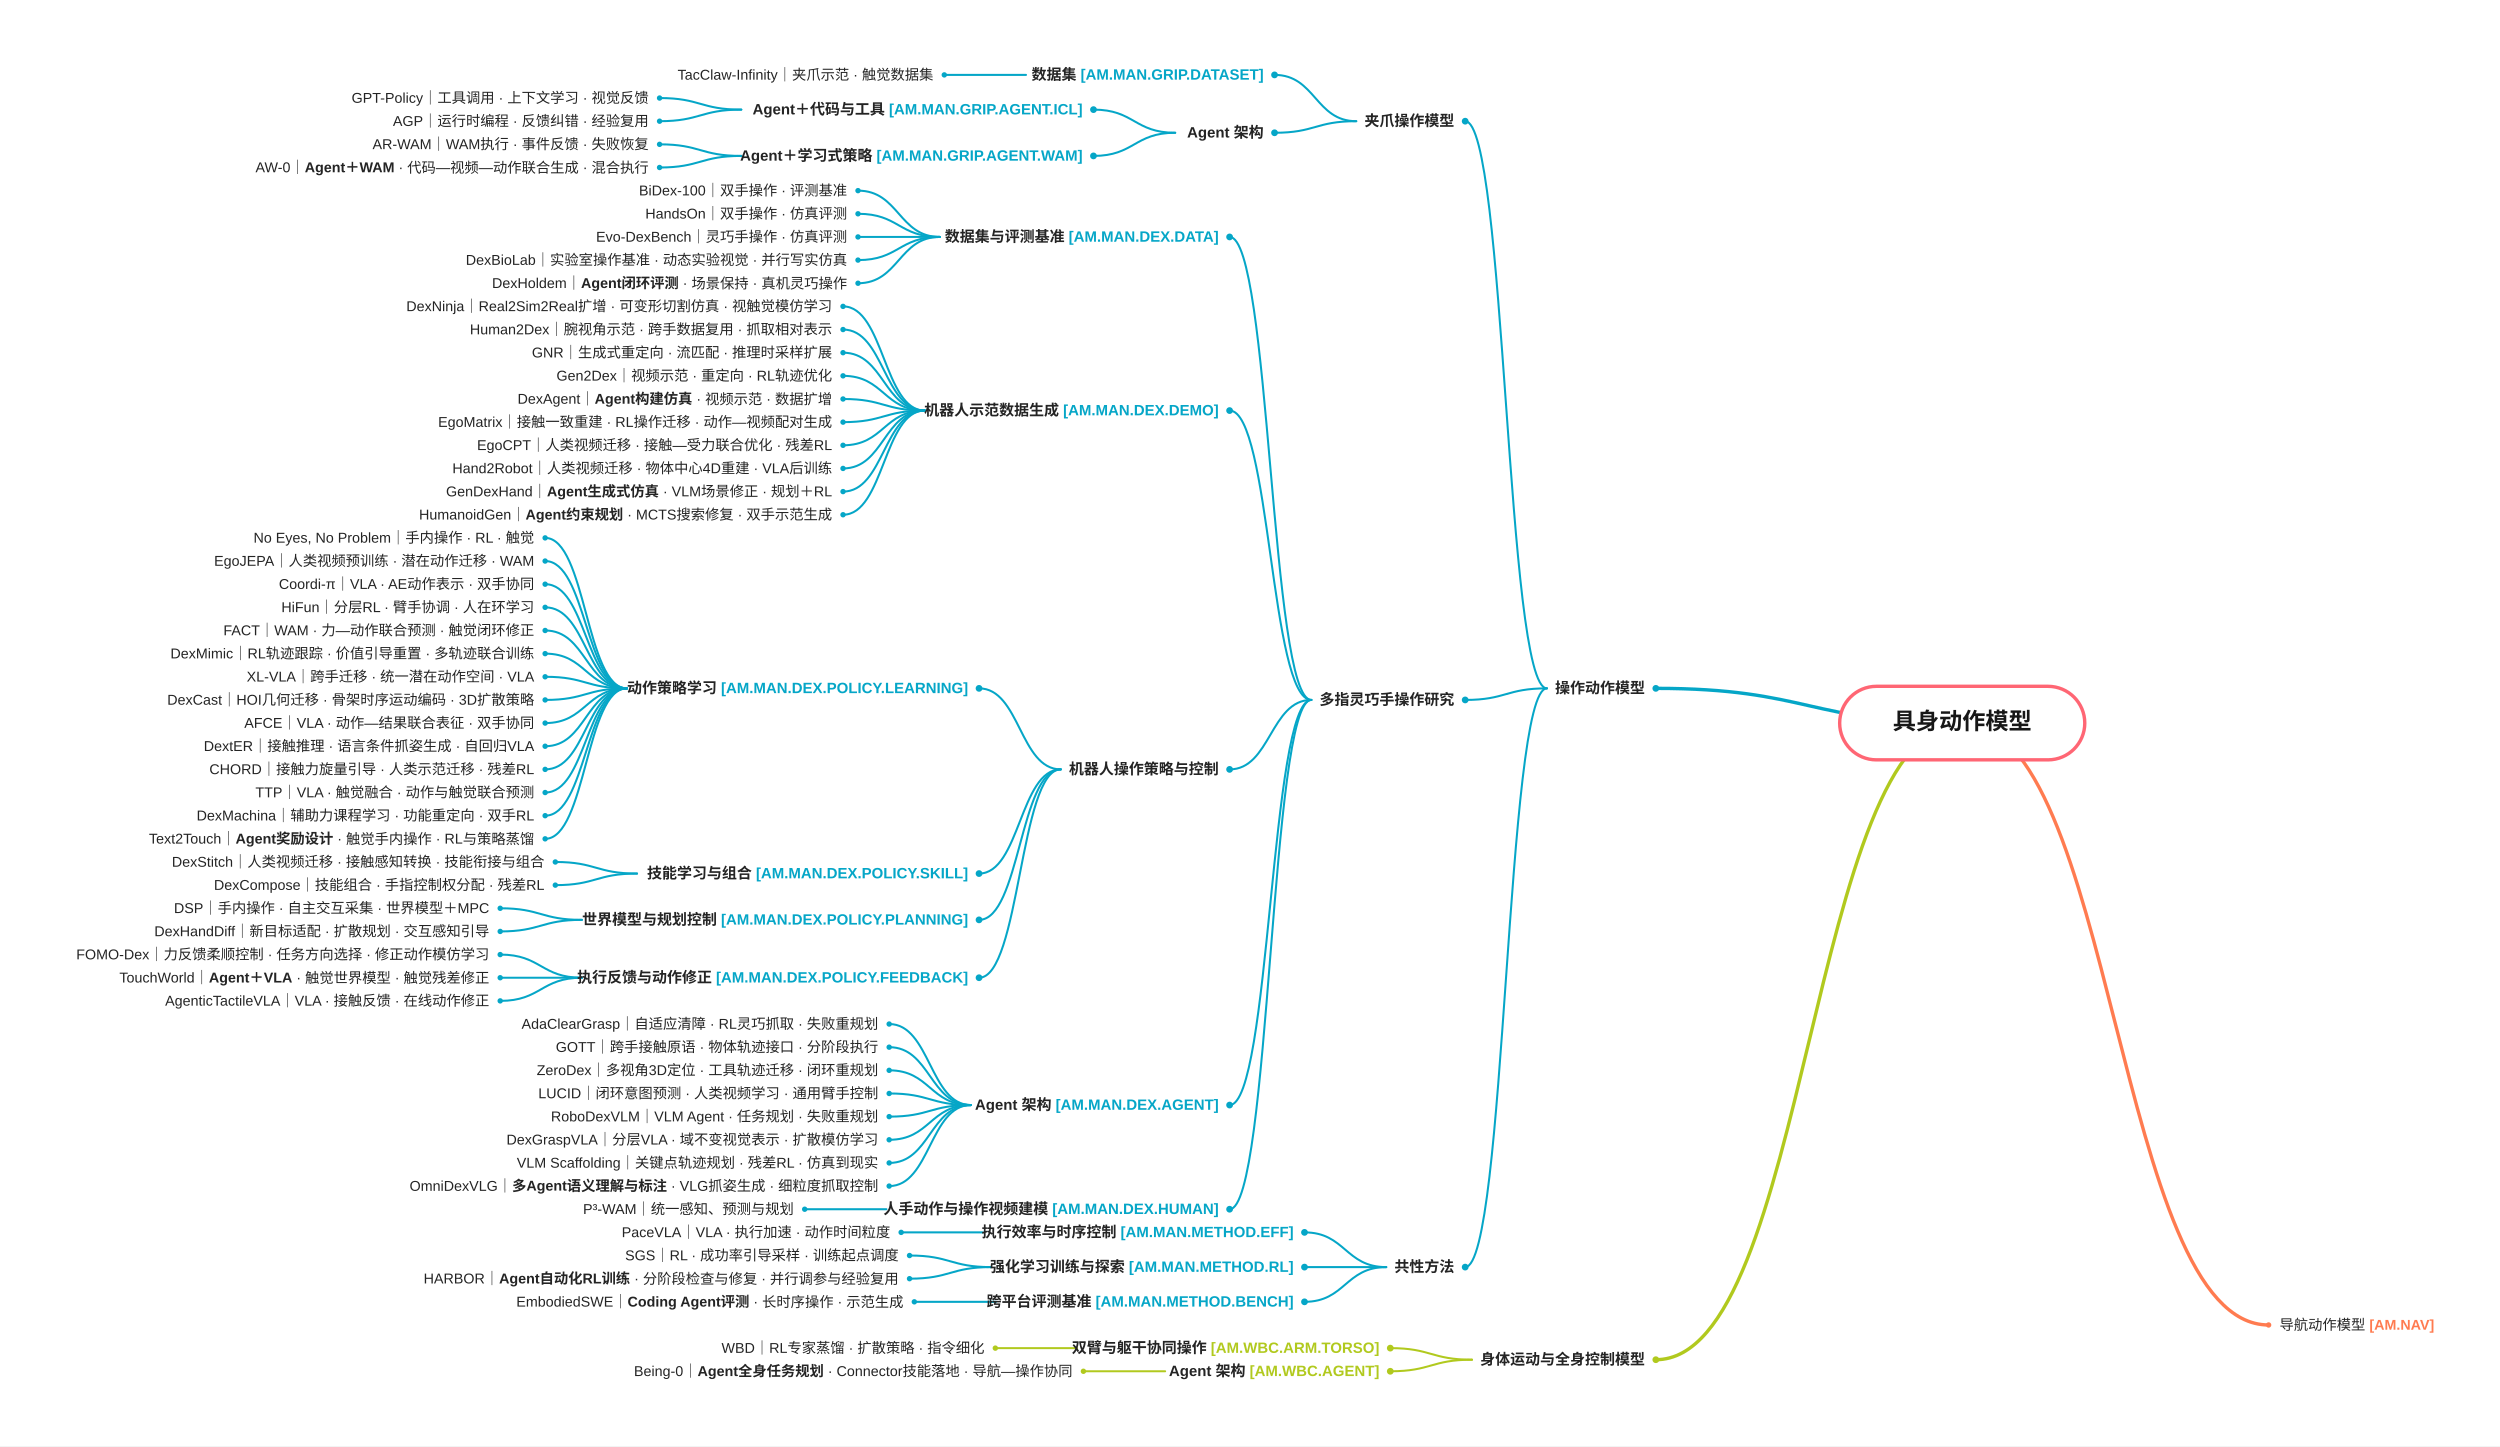
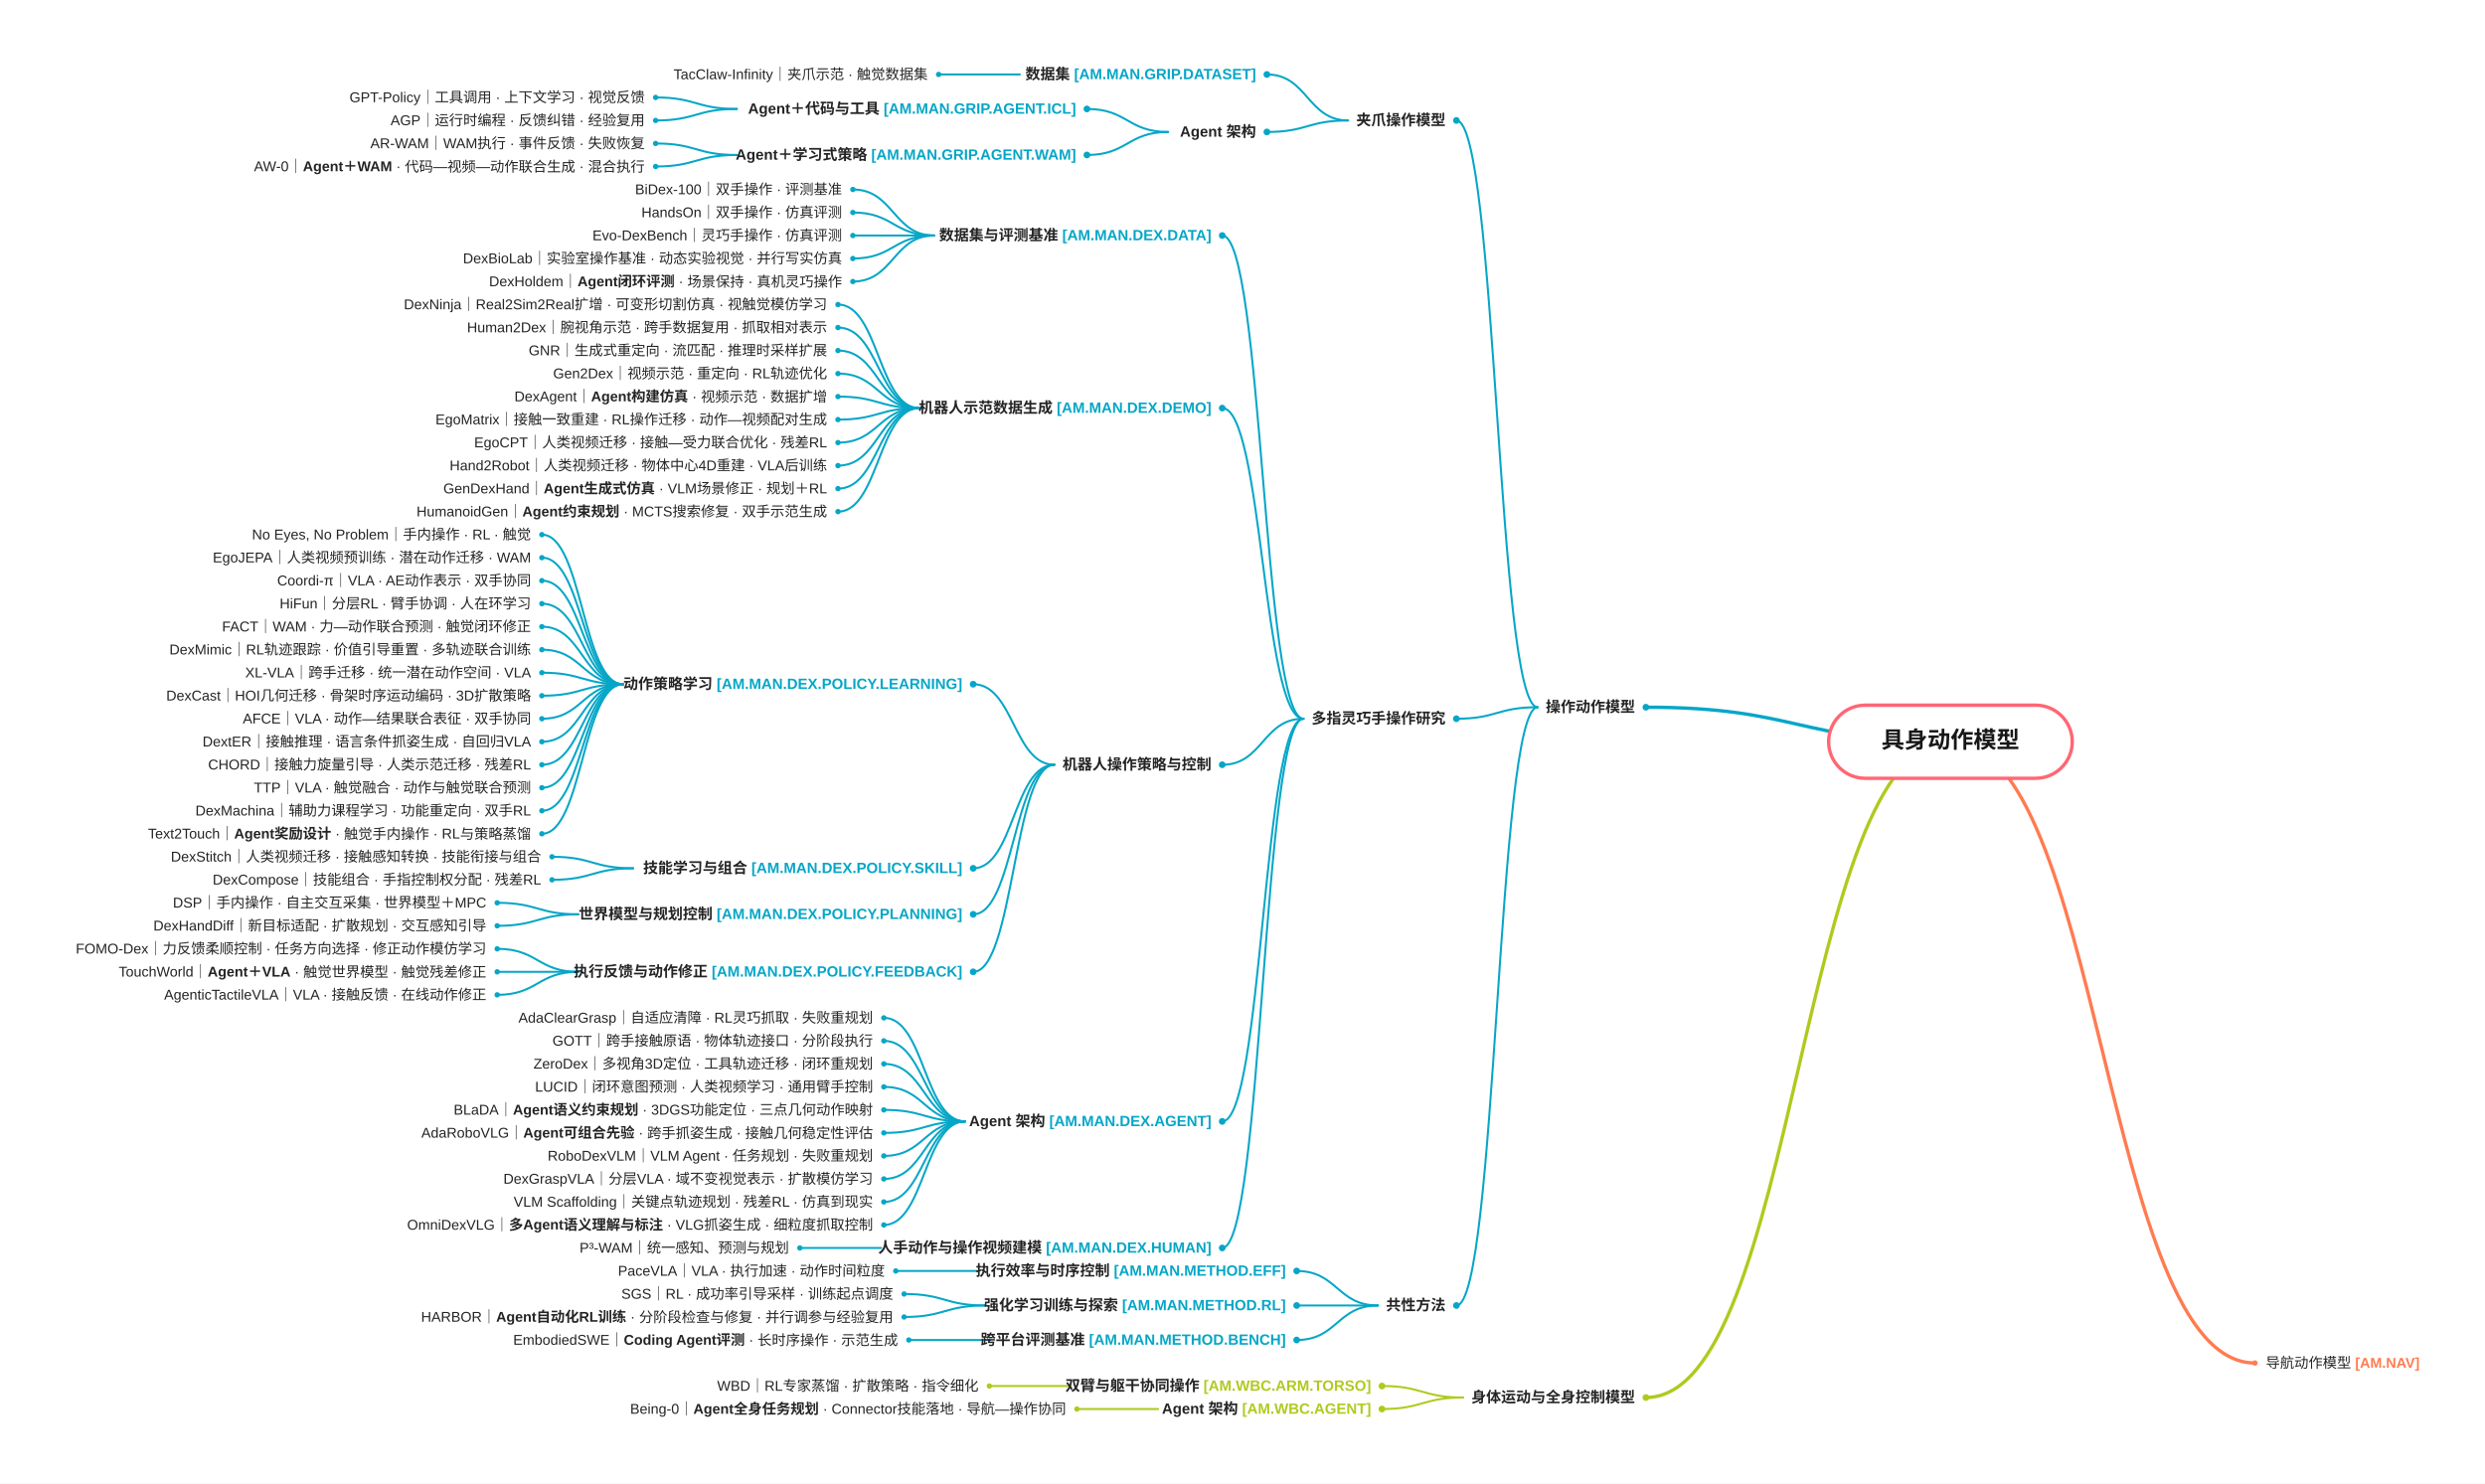
- <svg xmlns="http://www.w3.org/2000/svg" viewBox="-1081.92 0 3671.76 2124" role="img" aria-labelledby="title desc">
-   <rect x="-1081.92" width="3671.76" height="2124" fill="#ffffff" />
+ <svg xmlns="http://www.w3.org/2000/svg" viewBox="-1081.92 0 3671.76 2192" role="img" aria-labelledby="title desc">
+   <rect x="-1081.92" width="3671.76" height="2192" fill="#ffffff" />
  <g fill="none" stroke-linecap="round" stroke-linejoin="round">
-     <path d="M 1800 1062.0 C 1575.0 1062.0, 1575.0 1011.0, 1350 1011.0" stroke="#05a6c7" stroke-width="5" />
-     <path d="M 1190 1011.0 C 1130.0 1011.0, 1130.0 178.0, 1070 178.0" stroke="#05a6c7" stroke-width="3" />
+     <path d="M 1800 1096.0 C 1575.0 1096.0, 1575.0 1045.0, 1350 1045.0" stroke="#05a6c7" stroke-width="5" />
+     <path d="M 1190 1045.0 C 1130.0 1045.0, 1130.0 178.0, 1070 178.0" stroke="#05a6c7" stroke-width="3" />
    <path d="M 910 178.0 C 850.0 178.0, 850.0 110.0, 790 110.0" stroke="#05a6c7" stroke-width="3" />
    <path d="M 424.96 110.0 C 364.96 110.0, 364.96 110, 304.96 110" stroke="#05a6c7" stroke-width="3" />
    <path d="M 910 178.0 C 850.0 178.0, 850.0 195.0, 790 195.0" stroke="#05a6c7" stroke-width="3" />
    <path d="M 644.08 195.0 C 584.08 195.0, 584.08 161.0, 524.08 161.0" stroke="#05a6c7" stroke-width="3" />
    <path d="M 6.8 161.0 C -53.2 161.0, -53.2 144, -113.2 144" stroke="#05a6c7" stroke-width="3" />
    <path d="M 6.8 161.0 C -53.2 161.0, -53.2 178, -113.2 178" stroke="#05a6c7" stroke-width="3" />
    <path d="M 644.08 195.0 C 584.08 195.0, 584.08 229.0, 524.08 229.0" stroke="#05a6c7" stroke-width="3" />
    <path d="M 6.8 229.0 C -53.2 229.0, -53.2 212, -113.2 212" stroke="#05a6c7" stroke-width="3" />
    <path d="M 6.8 229.0 C -53.2 229.0, -53.2 246, -113.2 246" stroke="#05a6c7" stroke-width="3" />
-     <path d="M 1190 1011.0 C 1130.0 1011.0, 1130.0 1028.0, 1070 1028.0" stroke="#05a6c7" stroke-width="3" />
-     <path d="M 844 1028.0 C 784.0 1028.0, 784.0 348.0, 724 348.0" stroke="#05a6c7" stroke-width="3" />
+     <path d="M 1190 1045.0 C 1130.0 1045.0, 1130.0 1062.0, 1070 1062.0" stroke="#05a6c7" stroke-width="3" />
+     <path d="M 844 1062.0 C 784.0 1062.0, 784.0 348.0, 724 348.0" stroke="#05a6c7" stroke-width="3" />
    <path d="M 298.24 348.0 C 238.24 348.0, 238.24 280, 178.24 280" stroke="#05a6c7" stroke-width="3" />
    <path d="M 298.24 348.0 C 238.24 348.0, 238.24 314, 178.24 314" stroke="#05a6c7" stroke-width="3" />
    <path d="M 298.24 348.0 C 238.24 348.0, 238.24 348, 178.24 348" stroke="#05a6c7" stroke-width="3" />
    <path d="M 298.24 348.0 C 238.24 348.0, 238.24 382, 178.24 382" stroke="#05a6c7" stroke-width="3" />
    <path d="M 298.24 348.0 C 238.24 348.0, 238.24 416, 178.24 416" stroke="#05a6c7" stroke-width="3" />
-     <path d="M 844 1028.0 C 784.0 1028.0, 784.0 603.0, 724 603.0" stroke="#05a6c7" stroke-width="3" />
+     <path d="M 844 1062.0 C 784.0 1062.0, 784.0 603.0, 724 603.0" stroke="#05a6c7" stroke-width="3" />
    <path d="M 276.24 603.0 C 216.24 603.0, 216.24 450, 156.24 450" stroke="#05a6c7" stroke-width="3" />
    <path d="M 276.24 603.0 C 216.24 603.0, 216.24 484, 156.24 484" stroke="#05a6c7" stroke-width="3" />
    <path d="M 276.24 603.0 C 216.24 603.0, 216.24 518, 156.24 518" stroke="#05a6c7" stroke-width="3" />
    <path d="M 276.24 603.0 C 216.24 603.0, 216.24 552, 156.24 552" stroke="#05a6c7" stroke-width="3" />
    <path d="M 276.24 603.0 C 216.24 603.0, 216.24 586, 156.24 586" stroke="#05a6c7" stroke-width="3" />
    <path d="M 276.24 603.0 C 216.24 603.0, 216.24 620, 156.24 620" stroke="#05a6c7" stroke-width="3" />
    <path d="M 276.24 603.0 C 216.24 603.0, 216.24 654, 156.24 654" stroke="#05a6c7" stroke-width="3" />
    <path d="M 276.24 603.0 C 216.24 603.0, 216.24 688, 156.24 688" stroke="#05a6c7" stroke-width="3" />
    <path d="M 276.24 603.0 C 216.24 603.0, 216.24 722, 156.24 722" stroke="#05a6c7" stroke-width="3" />
    <path d="M 276.24 603.0 C 216.24 603.0, 216.24 756, 156.24 756" stroke="#05a6c7" stroke-width="3" />
-     <path d="M 844 1028.0 C 784.0 1028.0, 784.0 1130.0, 724 1130.0" stroke="#05a6c7" stroke-width="3" />
+     <path d="M 844 1062.0 C 784.0 1062.0, 784.0 1130.0, 724 1130.0" stroke="#05a6c7" stroke-width="3" />
    <path d="M 476 1130.0 C 416.0 1130.0, 416.0 1011.0, 356 1011.0" stroke="#05a6c7" stroke-width="3" />
    <path d="M -161.28 1011.0 C -221.28 1011.0, -221.28 790, -281.28 790" stroke="#05a6c7" stroke-width="3" />
    <path d="M -161.28 1011.0 C -221.28 1011.0, -221.28 824, -281.28 824" stroke="#05a6c7" stroke-width="3" />
    <path d="M -161.28 1011.0 C -221.28 1011.0, -221.28 858, -281.28 858" stroke="#05a6c7" stroke-width="3" />
    <path d="M -161.28 1011.0 C -221.28 1011.0, -221.28 892, -281.28 892" stroke="#05a6c7" stroke-width="3" />
    <path d="M -161.28 1011.0 C -221.28 1011.0, -221.28 926, -281.28 926" stroke="#05a6c7" stroke-width="3" />
    <path d="M -161.28 1011.0 C -221.28 1011.0, -221.28 960, -281.28 960" stroke="#05a6c7" stroke-width="3" />
    <path d="M -161.28 1011.0 C -221.28 1011.0, -221.28 994, -281.28 994" stroke="#05a6c7" stroke-width="3" />
    <path d="M -161.28 1011.0 C -221.28 1011.0, -221.28 1028, -281.28 1028" stroke="#05a6c7" stroke-width="3" />
    <path d="M -161.28 1011.0 C -221.28 1011.0, -221.28 1062, -281.28 1062" stroke="#05a6c7" stroke-width="3" />
    <path d="M -161.28 1011.0 C -221.28 1011.0, -221.28 1096, -281.28 1096" stroke="#05a6c7" stroke-width="3" />
    <path d="M -161.28 1011.0 C -221.28 1011.0, -221.28 1130, -281.28 1130" stroke="#05a6c7" stroke-width="3" />
    <path d="M -161.28 1011.0 C -221.28 1011.0, -221.28 1164, -281.28 1164" stroke="#05a6c7" stroke-width="3" />
    <path d="M -161.28 1011.0 C -221.28 1011.0, -221.28 1198, -281.28 1198" stroke="#05a6c7" stroke-width="3" />
    <path d="M -161.28 1011.0 C -221.28 1011.0, -221.28 1232, -281.28 1232" stroke="#05a6c7" stroke-width="3" />
    <path d="M 476 1130.0 C 416.0 1130.0, 416.0 1283.0, 356 1283.0" stroke="#05a6c7" stroke-width="3" />
    <path d="M -146.32 1283.0 C -206.32 1283.0, -206.32 1266, -266.32 1266" stroke="#05a6c7" stroke-width="3" />
    <path d="M -146.32 1283.0 C -206.32 1283.0, -206.32 1300, -266.32 1300" stroke="#05a6c7" stroke-width="3" />
    <path d="M 476 1130.0 C 416.0 1130.0, 416.0 1351.0, 356 1351.0" stroke="#05a6c7" stroke-width="3" />
    <path d="M -227.28 1351.0 C -287.28 1351.0, -287.28 1334, -347.28 1334" stroke="#05a6c7" stroke-width="3" />
    <path d="M -227.28 1351.0 C -287.28 1351.0, -287.28 1368, -347.28 1368" stroke="#05a6c7" stroke-width="3" />
    <path d="M 476 1130.0 C 416.0 1130.0, 416.0 1436.0, 356 1436.0" stroke="#05a6c7" stroke-width="3" />
    <path d="M -227.28 1436.0 C -287.28 1436.0, -287.28 1402, -347.28 1402" stroke="#05a6c7" stroke-width="3" />
    <path d="M -227.28 1436.0 C -287.28 1436.0, -287.28 1436, -347.28 1436" stroke="#05a6c7" stroke-width="3" />
    <path d="M -227.28 1436.0 C -287.28 1436.0, -287.28 1470, -347.28 1470" stroke="#05a6c7" stroke-width="3" />
-     <path d="M 844 1028.0 C 784.0 1028.0, 784.0 1623.0, 724 1623.0" stroke="#05a6c7" stroke-width="3" />
-     <path d="M 344.0 1623.0 C 284.0 1623.0, 284.0 1504, 224.0 1504" stroke="#05a6c7" stroke-width="3" />
-     <path d="M 344.0 1623.0 C 284.0 1623.0, 284.0 1538, 224.0 1538" stroke="#05a6c7" stroke-width="3" />
-     <path d="M 344.0 1623.0 C 284.0 1623.0, 284.0 1572, 224.0 1572" stroke="#05a6c7" stroke-width="3" />
-     <path d="M 344.0 1623.0 C 284.0 1623.0, 284.0 1606, 224.0 1606" stroke="#05a6c7" stroke-width="3" />
-     <path d="M 344.0 1623.0 C 284.0 1623.0, 284.0 1640, 224.0 1640" stroke="#05a6c7" stroke-width="3" />
-     <path d="M 344.0 1623.0 C 284.0 1623.0, 284.0 1674, 224.0 1674" stroke="#05a6c7" stroke-width="3" />
-     <path d="M 344.0 1623.0 C 284.0 1623.0, 284.0 1708, 224.0 1708" stroke="#05a6c7" stroke-width="3" />
-     <path d="M 344.0 1623.0 C 284.0 1623.0, 284.0 1742, 224.0 1742" stroke="#05a6c7" stroke-width="3" />
-     <path d="M 844 1028.0 C 784.0 1028.0, 784.0 1776.0, 724 1776.0" stroke="#05a6c7" stroke-width="3" />
-     <path d="M 219.92 1776.0 C 159.92 1776.0, 159.92 1776, 99.92 1776" stroke="#05a6c7" stroke-width="3" />
-     <path d="M 1190 1011.0 C 1130.0 1011.0, 1130.0 1861.0, 1070 1861.0" stroke="#05a6c7" stroke-width="3" />
-     <path d="M 954 1861.0 C 894.0 1861.0, 894.0 1810.0, 834 1810.0" stroke="#05a6c7" stroke-width="3" />
-     <path d="M 361.6 1810.0 C 301.6 1810.0, 301.6 1810, 241.6 1810" stroke="#05a6c7" stroke-width="3" />
-     <path d="M 954 1861.0 C 894.0 1861.0, 894.0 1861.0, 834 1861.0" stroke="#05a6c7" stroke-width="3" />
-     <path d="M 373.92 1861.0 C 313.92 1861.0, 313.92 1844, 253.92 1844" stroke="#05a6c7" stroke-width="3" />
-     <path d="M 373.92 1861.0 C 313.92 1861.0, 313.92 1878, 253.92 1878" stroke="#05a6c7" stroke-width="3" />
-     <path d="M 954 1861.0 C 894.0 1861.0, 894.0 1912.0, 834 1912.0" stroke="#05a6c7" stroke-width="3" />
-     <path d="M 380.96 1912.0 C 320.96 1912.0, 320.96 1912, 260.96 1912" stroke="#05a6c7" stroke-width="3" />
-     <path d="M 1800 1062.0 C 2025.0 1062.0, 2025.0 1946, 2250 1946" stroke="#ff7b50" stroke-width="5" />
-     <path d="M 1800 1062.0 C 1575.0 1062.0, 1575.0 1997.0, 1350 1997.0" stroke="#b1c91e" stroke-width="5" />
-     <path d="M 1080 1997.0 C 1020.0 1997.0, 1020.0 1980.0, 960 1980.0" stroke="#b1c91e" stroke-width="3" />
-     <path d="M 499.92 1980.0 C 439.92 1980.0, 439.92 1980, 379.92 1980" stroke="#b1c91e" stroke-width="3" />
-     <path d="M 1080 1997.0 C 1020.0 1997.0, 1020.0 2014.0, 960 2014.0" stroke="#b1c91e" stroke-width="3" />
-     <path d="M 629.28 2014.0 C 569.28 2014.0, 569.28 2014, 509.28 2014" stroke="#b1c91e" stroke-width="3" />
+     <path d="M 844 1062.0 C 784.0 1062.0, 784.0 1657.0, 724 1657.0" stroke="#05a6c7" stroke-width="3" />
+     <path d="M 344.0 1657.0 C 284.0 1657.0, 284.0 1504, 224.0 1504" stroke="#05a6c7" stroke-width="3" />
+     <path d="M 344.0 1657.0 C 284.0 1657.0, 284.0 1538, 224.0 1538" stroke="#05a6c7" stroke-width="3" />
+     <path d="M 344.0 1657.0 C 284.0 1657.0, 284.0 1572, 224.0 1572" stroke="#05a6c7" stroke-width="3" />
+     <path d="M 344.0 1657.0 C 284.0 1657.0, 284.0 1606, 224.0 1606" stroke="#05a6c7" stroke-width="3" />
+     <path d="M 344.0 1657.0 C 284.0 1657.0, 284.0 1640, 224.0 1640" stroke="#05a6c7" stroke-width="3" />
+     <path d="M 344.0 1657.0 C 284.0 1657.0, 284.0 1674, 224.0 1674" stroke="#05a6c7" stroke-width="3" />
+     <path d="M 344.0 1657.0 C 284.0 1657.0, 284.0 1708, 224.0 1708" stroke="#05a6c7" stroke-width="3" />
+     <path d="M 344.0 1657.0 C 284.0 1657.0, 284.0 1742, 224.0 1742" stroke="#05a6c7" stroke-width="3" />
+     <path d="M 344.0 1657.0 C 284.0 1657.0, 284.0 1776, 224.0 1776" stroke="#05a6c7" stroke-width="3" />
+     <path d="M 344.0 1657.0 C 284.0 1657.0, 284.0 1810, 224.0 1810" stroke="#05a6c7" stroke-width="3" />
+     <path d="M 844 1062.0 C 784.0 1062.0, 784.0 1844.0, 724 1844.0" stroke="#05a6c7" stroke-width="3" />
+     <path d="M 219.92 1844.0 C 159.92 1844.0, 159.92 1844, 99.92 1844" stroke="#05a6c7" stroke-width="3" />
+     <path d="M 1190 1045.0 C 1130.0 1045.0, 1130.0 1929.0, 1070 1929.0" stroke="#05a6c7" stroke-width="3" />
+     <path d="M 954 1929.0 C 894.0 1929.0, 894.0 1878.0, 834 1878.0" stroke="#05a6c7" stroke-width="3" />
+     <path d="M 361.6 1878.0 C 301.6 1878.0, 301.6 1878, 241.6 1878" stroke="#05a6c7" stroke-width="3" />
+     <path d="M 954 1929.0 C 894.0 1929.0, 894.0 1929.0, 834 1929.0" stroke="#05a6c7" stroke-width="3" />
+     <path d="M 373.92 1929.0 C 313.92 1929.0, 313.92 1912, 253.92 1912" stroke="#05a6c7" stroke-width="3" />
+     <path d="M 373.92 1929.0 C 313.92 1929.0, 313.92 1946, 253.92 1946" stroke="#05a6c7" stroke-width="3" />
+     <path d="M 954 1929.0 C 894.0 1929.0, 894.0 1980.0, 834 1980.0" stroke="#05a6c7" stroke-width="3" />
+     <path d="M 380.96 1980.0 C 320.96 1980.0, 320.96 1980, 260.96 1980" stroke="#05a6c7" stroke-width="3" />
+     <path d="M 1800 1096.0 C 2025.0 1096.0, 2025.0 2014, 2250 2014" stroke="#ff7b50" stroke-width="5" />
+     <path d="M 1800 1096.0 C 1575.0 1096.0, 1575.0 2065.0, 1350 2065.0" stroke="#b1c91e" stroke-width="5" />
+     <path d="M 1080 2065.0 C 1020.0 2065.0, 1020.0 2048.0, 960 2048.0" stroke="#b1c91e" stroke-width="3" />
+     <path d="M 499.92 2048.0 C 439.92 2048.0, 439.92 2048, 379.92 2048" stroke="#b1c91e" stroke-width="3" />
+     <path d="M 1080 2065.0 C 1020.0 2065.0, 1020.0 2082.0, 960 2082.0" stroke="#b1c91e" stroke-width="3" />
+     <path d="M 629.28 2082.0 C 569.28 2082.0, 569.28 2082, 509.28 2082" stroke="#b1c91e" stroke-width="3" />
  </g>
-   <circle cx="1350" cy="1011.0" r="5" fill="#05a6c7" />
-   <text x="1334" y="1018.0" text-anchor="end" font-family="Arial, Noto Sans CJK SC, sans-serif" font-size="22" font-weight="650" fill="#242424">操作动作模型</text>
+   <circle cx="1350" cy="1045.0" r="5" fill="#05a6c7" />
+   <text x="1334" y="1052.0" text-anchor="end" font-family="Arial, Noto Sans CJK SC, sans-serif" font-size="22" font-weight="650" fill="#242424">操作动作模型</text>
  <circle cx="1070" cy="178.0" r="5" fill="#05a6c7" />
  <text x="1054" y="185.0" text-anchor="end" font-family="Arial, Noto Sans CJK SC, sans-serif" font-size="22" font-weight="650" fill="#242424">夹爪操作模型</text>
  <circle cx="790" cy="110.0" r="5" fill="#05a6c7" />
  <text x="774" y="117.0" text-anchor="end" font-family="Arial, Noto Sans CJK SC, sans-serif" font-size="22" font-weight="650" fill="#242424">数据集<tspan dx="6" fill="#05a6c7" font-weight="650">[AM.MAN.GRIP.DATASET]</tspan>
  </text>
  <circle cx="304.96" cy="110" r="4" fill="#05a6c7" />
  <text x="288.96" y="117" text-anchor="end" font-family="Arial, Noto Sans CJK SC, sans-serif" font-size="21" font-weight="500" fill="#242424">TacClaw-Infinity｜夹爪示范 · 触觉数据集</text>
  <circle cx="790" cy="195.0" r="5" fill="#05a6c7" />
  <text x="774" y="202.0" text-anchor="end" font-family="Arial, Noto Sans CJK SC, sans-serif" font-size="22" font-weight="650" fill="#242424">Agent 架构</text>
  <circle cx="524.08" cy="161.0" r="5" fill="#05a6c7" />
  <text x="508.08" y="168.0" text-anchor="end" font-family="Arial, Noto Sans CJK SC, sans-serif" font-size="22" font-weight="650" fill="#242424">Agent＋代码与工具<tspan dx="6" fill="#05a6c7" font-weight="650">[AM.MAN.GRIP.AGENT.ICL]</tspan>
  </text>
  <circle cx="-113.2" cy="144" r="4" fill="#05a6c7" />
  <text x="-129.2" y="151" text-anchor="end" font-family="Arial, Noto Sans CJK SC, sans-serif" font-size="21" font-weight="500" fill="#242424">GPT-Policy｜工具调用 · 上下文学习 · 视觉反馈</text>
  <circle cx="-113.2" cy="178" r="4" fill="#05a6c7" />
  <text x="-129.2" y="185" text-anchor="end" font-family="Arial, Noto Sans CJK SC, sans-serif" font-size="21" font-weight="500" fill="#242424">AGP｜运行时编程 · 反馈纠错 · 经验复用</text>
  <circle cx="524.08" cy="229.0" r="5" fill="#05a6c7" />
  <text x="508.08" y="236.0" text-anchor="end" font-family="Arial, Noto Sans CJK SC, sans-serif" font-size="22" font-weight="650" fill="#242424">Agent＋学习式策略<tspan dx="6" fill="#05a6c7" font-weight="650">[AM.MAN.GRIP.AGENT.WAM]</tspan>
  </text>
  <circle cx="-113.2" cy="212" r="4" fill="#05a6c7" />
  <text x="-129.2" y="219" text-anchor="end" font-family="Arial, Noto Sans CJK SC, sans-serif" font-size="21" font-weight="500" fill="#242424">AR-WAM｜WAM执行 · 事件反馈 · 失败恢复</text>
  <circle cx="-113.2" cy="246" r="4" fill="#05a6c7" />
  <text x="-129.2" y="253" text-anchor="end" font-family="Arial, Noto Sans CJK SC, sans-serif" font-size="21" font-weight="500" fill="#242424">AW-0｜<tspan font-weight="700">Agent＋WAM</tspan> · 代码—视频—动作联合生成 · 混合执行</text>
-   <circle cx="1070" cy="1028.0" r="5" fill="#05a6c7" />
-   <text x="1054" y="1035.0" text-anchor="end" font-family="Arial, Noto Sans CJK SC, sans-serif" font-size="22" font-weight="650" fill="#242424">多指灵巧手操作研究</text>
+   <circle cx="1070" cy="1062.0" r="5" fill="#05a6c7" />
+   <text x="1054" y="1069.0" text-anchor="end" font-family="Arial, Noto Sans CJK SC, sans-serif" font-size="22" font-weight="650" fill="#242424">多指灵巧手操作研究</text>
  <circle cx="724" cy="348.0" r="5" fill="#05a6c7" />
  <text x="708" y="355.0" text-anchor="end" font-family="Arial, Noto Sans CJK SC, sans-serif" font-size="22" font-weight="650" fill="#242424">数据集与评测基准<tspan dx="6" fill="#05a6c7" font-weight="650">[AM.MAN.DEX.DATA]</tspan>
  </text>
  <circle cx="178.24" cy="280" r="4" fill="#05a6c7" />
  <text x="162.24" y="287" text-anchor="end" font-family="Arial, Noto Sans CJK SC, sans-serif" font-size="21" font-weight="500" fill="#242424">BiDex-100｜双手操作 · 评测基准</text>
  <circle cx="178.24" cy="314" r="4" fill="#05a6c7" />
  <text x="162.24" y="321" text-anchor="end" font-family="Arial, Noto Sans CJK SC, sans-serif" font-size="21" font-weight="500" fill="#242424">HandsOn｜双手操作 · 仿真评测</text>
  <circle cx="178.24" cy="348" r="4" fill="#05a6c7" />
  <text x="162.24" y="355" text-anchor="end" font-family="Arial, Noto Sans CJK SC, sans-serif" font-size="21" font-weight="500" fill="#242424">Evo-DexBench｜灵巧手操作 · 仿真评测</text>
  <circle cx="178.24" cy="382" r="4" fill="#05a6c7" />
  <text x="162.24" y="389" text-anchor="end" font-family="Arial, Noto Sans CJK SC, sans-serif" font-size="21" font-weight="500" fill="#242424">DexBioLab｜实验室操作基准 · 动态实验视觉 · 并行写实仿真</text>
  <circle cx="178.24" cy="416" r="4" fill="#05a6c7" />
  <text x="162.24" y="423" text-anchor="end" font-family="Arial, Noto Sans CJK SC, sans-serif" font-size="21" font-weight="500" fill="#242424">DexHoldem｜<tspan font-weight="700">Agent闭环评测</tspan> · 场景保持 · 真机灵巧操作</text>
  <circle cx="724" cy="603.0" r="5" fill="#05a6c7" />
  <text x="708" y="610.0" text-anchor="end" font-family="Arial, Noto Sans CJK SC, sans-serif" font-size="22" font-weight="650" fill="#242424">机器人示范数据生成<tspan dx="6" fill="#05a6c7" font-weight="650">[AM.MAN.DEX.DEMO]</tspan>
  </text>
  <circle cx="156.24" cy="450" r="4" fill="#05a6c7" />
  <text x="140.24" y="457" text-anchor="end" font-family="Arial, Noto Sans CJK SC, sans-serif" font-size="21" font-weight="500" fill="#242424">DexNinja｜Real2Sim2Real扩增 · 可变形切割仿真 · 视触觉模仿学习</text>
  <circle cx="156.24" cy="484" r="4" fill="#05a6c7" />
  <text x="140.24" y="491" text-anchor="end" font-family="Arial, Noto Sans CJK SC, sans-serif" font-size="21" font-weight="500" fill="#242424">Human2Dex｜腕视角示范 · 跨手数据复用 · 抓取相对表示</text>
  <circle cx="156.24" cy="518" r="4" fill="#05a6c7" />
  <text x="140.24" y="525" text-anchor="end" font-family="Arial, Noto Sans CJK SC, sans-serif" font-size="21" font-weight="500" fill="#242424">GNR｜生成式重定向 · 流匹配 · 推理时采样扩展</text>
  <circle cx="156.24" cy="552" r="4" fill="#05a6c7" />
  <text x="140.24" y="559" text-anchor="end" font-family="Arial, Noto Sans CJK SC, sans-serif" font-size="21" font-weight="500" fill="#242424">Gen2Dex｜视频示范 · 重定向 · RL轨迹优化</text>
  <circle cx="156.24" cy="586" r="4" fill="#05a6c7" />
  <text x="140.24" y="593" text-anchor="end" font-family="Arial, Noto Sans CJK SC, sans-serif" font-size="21" font-weight="500" fill="#242424">DexAgent｜<tspan font-weight="700">Agent构建仿真</tspan> · 视频示范 · 数据扩增</text>
  <circle cx="156.24" cy="620" r="4" fill="#05a6c7" />
  <text x="140.24" y="627" text-anchor="end" font-family="Arial, Noto Sans CJK SC, sans-serif" font-size="21" font-weight="500" fill="#242424">EgoMatrix｜接触一致重建 · RL操作迁移 · 动作—视频配对生成</text>
  <circle cx="156.24" cy="654" r="4" fill="#05a6c7" />
  <text x="140.24" y="661" text-anchor="end" font-family="Arial, Noto Sans CJK SC, sans-serif" font-size="21" font-weight="500" fill="#242424">EgoCPT｜人类视频迁移 · 接触—受力联合优化 · 残差RL</text>
  <circle cx="156.24" cy="688" r="4" fill="#05a6c7" />
  <text x="140.24" y="695" text-anchor="end" font-family="Arial, Noto Sans CJK SC, sans-serif" font-size="21" font-weight="500" fill="#242424">Hand2Robot｜人类视频迁移 · 物体中心4D重建 · VLA后训练</text>
  <circle cx="156.24" cy="722" r="4" fill="#05a6c7" />
  <text x="140.24" y="729" text-anchor="end" font-family="Arial, Noto Sans CJK SC, sans-serif" font-size="21" font-weight="500" fill="#242424">GenDexHand｜<tspan font-weight="700">Agent生成式仿真</tspan> · VLM场景修正 · 规划＋RL</text>
  <circle cx="156.24" cy="756" r="4" fill="#05a6c7" />
  <text x="140.24" y="763" text-anchor="end" font-family="Arial, Noto Sans CJK SC, sans-serif" font-size="21" font-weight="500" fill="#242424">HumanoidGen｜<tspan font-weight="700">Agent约束规划</tspan> · MCTS搜索修复 · 双手示范生成</text>
  <circle cx="724" cy="1130.0" r="5" fill="#05a6c7" />
  <text x="708" y="1137.0" text-anchor="end" font-family="Arial, Noto Sans CJK SC, sans-serif" font-size="22" font-weight="650" fill="#242424">机器人操作策略与控制</text>
  <circle cx="356" cy="1011.0" r="5" fill="#05a6c7" />
  <text x="340" y="1018.0" text-anchor="end" font-family="Arial, Noto Sans CJK SC, sans-serif" font-size="22" font-weight="650" fill="#242424">动作策略学习<tspan dx="6" fill="#05a6c7" font-weight="650">[AM.MAN.DEX.POLICY.LEARNING]</tspan>
  </text>
  <circle cx="-281.28" cy="790" r="4" fill="#05a6c7" />
  <text x="-297.28" y="797" text-anchor="end" font-family="Arial, Noto Sans CJK SC, sans-serif" font-size="21" font-weight="500" fill="#242424">No Eyes, No Problem｜手内操作 · RL · 触觉</text>
  <circle cx="-281.28" cy="824" r="4" fill="#05a6c7" />
  <text x="-297.28" y="831" text-anchor="end" font-family="Arial, Noto Sans CJK SC, sans-serif" font-size="21" font-weight="500" fill="#242424">EgoJEPA｜人类视频预训练 · 潜在动作迁移 · WAM</text>
  <circle cx="-281.28" cy="858" r="4" fill="#05a6c7" />
  <text x="-297.28" y="865" text-anchor="end" font-family="Arial, Noto Sans CJK SC, sans-serif" font-size="21" font-weight="500" fill="#242424">Coordi-π｜VLA · AE动作表示 · 双手协同</text>
  <circle cx="-281.28" cy="892" r="4" fill="#05a6c7" />
  <text x="-297.28" y="899" text-anchor="end" font-family="Arial, Noto Sans CJK SC, sans-serif" font-size="21" font-weight="500" fill="#242424">HiFun｜分层RL · 臂手协调 · 人在环学习</text>
  <circle cx="-281.28" cy="926" r="4" fill="#05a6c7" />
  <text x="-297.28" y="933" text-anchor="end" font-family="Arial, Noto Sans CJK SC, sans-serif" font-size="21" font-weight="500" fill="#242424">FACT｜WAM · 力—动作联合预测 · 触觉闭环修正</text>
  <circle cx="-281.28" cy="960" r="4" fill="#05a6c7" />
  <text x="-297.28" y="967" text-anchor="end" font-family="Arial, Noto Sans CJK SC, sans-serif" font-size="21" font-weight="500" fill="#242424">DexMimic｜RL轨迹跟踪 · 价值引导重置 · 多轨迹联合训练</text>
  <circle cx="-281.28" cy="994" r="4" fill="#05a6c7" />
  <text x="-297.28" y="1001" text-anchor="end" font-family="Arial, Noto Sans CJK SC, sans-serif" font-size="21" font-weight="500" fill="#242424">XL-VLA｜跨手迁移 · 统一潜在动作空间 · VLA</text>
  <circle cx="-281.28" cy="1028" r="4" fill="#05a6c7" />
  <text x="-297.28" y="1035" text-anchor="end" font-family="Arial, Noto Sans CJK SC, sans-serif" font-size="21" font-weight="500" fill="#242424">DexCast｜HOI几何迁移 · 骨架时序运动编码 · 3D扩散策略</text>
  <circle cx="-281.28" cy="1062" r="4" fill="#05a6c7" />
  <text x="-297.28" y="1069" text-anchor="end" font-family="Arial, Noto Sans CJK SC, sans-serif" font-size="21" font-weight="500" fill="#242424">AFCE｜VLA · 动作—结果联合表征 · 双手协同</text>
  <circle cx="-281.28" cy="1096" r="4" fill="#05a6c7" />
  <text x="-297.28" y="1103" text-anchor="end" font-family="Arial, Noto Sans CJK SC, sans-serif" font-size="21" font-weight="500" fill="#242424">DextER｜接触推理 · 语言条件抓姿生成 · 自回归VLA</text>
  <circle cx="-281.28" cy="1130" r="4" fill="#05a6c7" />
  <text x="-297.28" y="1137" text-anchor="end" font-family="Arial, Noto Sans CJK SC, sans-serif" font-size="21" font-weight="500" fill="#242424">CHORD｜接触力旋量引导 · 人类示范迁移 · 残差RL</text>
  <circle cx="-281.28" cy="1164" r="4" fill="#05a6c7" />
  <text x="-297.28" y="1171" text-anchor="end" font-family="Arial, Noto Sans CJK SC, sans-serif" font-size="21" font-weight="500" fill="#242424">TTP｜VLA · 触觉融合 · 动作与触觉联合预测</text>
  <circle cx="-281.28" cy="1198" r="4" fill="#05a6c7" />
  <text x="-297.28" y="1205" text-anchor="end" font-family="Arial, Noto Sans CJK SC, sans-serif" font-size="21" font-weight="500" fill="#242424">DexMachina｜辅助力课程学习 · 功能重定向 · 双手RL</text>
  <circle cx="-281.28" cy="1232" r="4" fill="#05a6c7" />
  <text x="-297.28" y="1239" text-anchor="end" font-family="Arial, Noto Sans CJK SC, sans-serif" font-size="21" font-weight="500" fill="#242424">Text2Touch｜<tspan font-weight="700">Agent奖励设计</tspan> · 触觉手内操作 · RL与策略蒸馏</text>
  <circle cx="356" cy="1283.0" r="5" fill="#05a6c7" />
  <text x="340" y="1290.0" text-anchor="end" font-family="Arial, Noto Sans CJK SC, sans-serif" font-size="22" font-weight="650" fill="#242424">技能学习与组合<tspan dx="6" fill="#05a6c7" font-weight="650">[AM.MAN.DEX.POLICY.SKILL]</tspan>
  </text>
  <circle cx="-266.32" cy="1266" r="4" fill="#05a6c7" />
  <text x="-282.32" y="1273" text-anchor="end" font-family="Arial, Noto Sans CJK SC, sans-serif" font-size="21" font-weight="500" fill="#242424">DexStitch｜人类视频迁移 · 接触感知转换 · 技能衔接与组合</text>
  <circle cx="-266.32" cy="1300" r="4" fill="#05a6c7" />
  <text x="-282.32" y="1307" text-anchor="end" font-family="Arial, Noto Sans CJK SC, sans-serif" font-size="21" font-weight="500" fill="#242424">DexCompose｜技能组合 · 手指控制权分配 · 残差RL</text>
  <circle cx="356" cy="1351.0" r="5" fill="#05a6c7" />
  <text x="340" y="1358.0" text-anchor="end" font-family="Arial, Noto Sans CJK SC, sans-serif" font-size="22" font-weight="650" fill="#242424">世界模型与规划控制<tspan dx="6" fill="#05a6c7" font-weight="650">[AM.MAN.DEX.POLICY.PLANNING]</tspan>
  </text>
  <circle cx="-347.28" cy="1334" r="4" fill="#05a6c7" />
  <text x="-363.28" y="1341" text-anchor="end" font-family="Arial, Noto Sans CJK SC, sans-serif" font-size="21" font-weight="500" fill="#242424">DSP｜手内操作 · 自主交互采集 · 世界模型＋MPC</text>
  <circle cx="-347.28" cy="1368" r="4" fill="#05a6c7" />
  <text x="-363.28" y="1375" text-anchor="end" font-family="Arial, Noto Sans CJK SC, sans-serif" font-size="21" font-weight="500" fill="#242424">DexHandDiff｜新目标适配 · 扩散规划 · 交互感知引导</text>
  <circle cx="356" cy="1436.0" r="5" fill="#05a6c7" />
  <text x="340" y="1443.0" text-anchor="end" font-family="Arial, Noto Sans CJK SC, sans-serif" font-size="22" font-weight="650" fill="#242424">执行反馈与动作修正<tspan dx="6" fill="#05a6c7" font-weight="650">[AM.MAN.DEX.POLICY.FEEDBACK]</tspan>
  </text>
  <circle cx="-347.28" cy="1402" r="4" fill="#05a6c7" />
  <text x="-363.28" y="1409" text-anchor="end" font-family="Arial, Noto Sans CJK SC, sans-serif" font-size="21" font-weight="500" fill="#242424">FOMO-Dex｜力反馈柔顺控制 · 任务方向选择 · 修正动作模仿学习</text>
  <circle cx="-347.28" cy="1436" r="4" fill="#05a6c7" />
  <text x="-363.28" y="1443" text-anchor="end" font-family="Arial, Noto Sans CJK SC, sans-serif" font-size="21" font-weight="500" fill="#242424">TouchWorld｜<tspan font-weight="700">Agent＋VLA</tspan> · 触觉世界模型 · 触觉残差修正</text>
  <circle cx="-347.28" cy="1470" r="4" fill="#05a6c7" />
  <text x="-363.28" y="1477" text-anchor="end" font-family="Arial, Noto Sans CJK SC, sans-serif" font-size="21" font-weight="500" fill="#242424">AgenticTactileVLA｜VLA · 接触反馈 · 在线动作修正</text>
-   <circle cx="724" cy="1623.0" r="5" fill="#05a6c7" />
-   <text x="708" y="1630.0" text-anchor="end" font-family="Arial, Noto Sans CJK SC, sans-serif" font-size="22" font-weight="650" fill="#242424">Agent 架构<tspan dx="6" fill="#05a6c7" font-weight="650">[AM.MAN.DEX.AGENT]</tspan>
+   <circle cx="724" cy="1657.0" r="5" fill="#05a6c7" />
+   <text x="708" y="1664.0" text-anchor="end" font-family="Arial, Noto Sans CJK SC, sans-serif" font-size="22" font-weight="650" fill="#242424">Agent 架构<tspan dx="6" fill="#05a6c7" font-weight="650">[AM.MAN.DEX.AGENT]</tspan>
  </text>
  <circle cx="224.0" cy="1504" r="4" fill="#05a6c7" />
  <text x="208.0" y="1511" text-anchor="end" font-family="Arial, Noto Sans CJK SC, sans-serif" font-size="21" font-weight="500" fill="#242424">AdaClearGrasp｜自适应清障 · RL灵巧抓取 · 失败重规划</text>
  <circle cx="224.0" cy="1538" r="4" fill="#05a6c7" />
  <text x="208.0" y="1545" text-anchor="end" font-family="Arial, Noto Sans CJK SC, sans-serif" font-size="21" font-weight="500" fill="#242424">GOTT｜跨手接触原语 · 物体轨迹接口 · 分阶段执行</text>
  <circle cx="224.0" cy="1572" r="4" fill="#05a6c7" />
  <text x="208.0" y="1579" text-anchor="end" font-family="Arial, Noto Sans CJK SC, sans-serif" font-size="21" font-weight="500" fill="#242424">ZeroDex｜多视角3D定位 · 工具轨迹迁移 · 闭环重规划</text>
  <circle cx="224.0" cy="1606" r="4" fill="#05a6c7" />
  <text x="208.0" y="1613" text-anchor="end" font-family="Arial, Noto Sans CJK SC, sans-serif" font-size="21" font-weight="500" fill="#242424">LUCID｜闭环意图预测 · 人类视频学习 · 通用臂手控制</text>
  <circle cx="224.0" cy="1640" r="4" fill="#05a6c7" />
-   <text x="208.0" y="1647" text-anchor="end" font-family="Arial, Noto Sans CJK SC, sans-serif" font-size="21" font-weight="500" fill="#242424">RoboDexVLM｜VLM Agent · 任务规划 · 失败重规划</text>
+   <text x="208.0" y="1647" text-anchor="end" font-family="Arial, Noto Sans CJK SC, sans-serif" font-size="21" font-weight="500" fill="#242424">BLaDA｜<tspan font-weight="700">Agent语义约束规划</tspan> · 3DGS功能定位 · 三点几何动作映射</text>
  <circle cx="224.0" cy="1674" r="4" fill="#05a6c7" />
-   <text x="208.0" y="1681" text-anchor="end" font-family="Arial, Noto Sans CJK SC, sans-serif" font-size="21" font-weight="500" fill="#242424">DexGraspVLA｜分层VLA · 域不变视觉表示 · 扩散模仿学习</text>
+   <text x="208.0" y="1681" text-anchor="end" font-family="Arial, Noto Sans CJK SC, sans-serif" font-size="21" font-weight="500" fill="#242424">AdaRoboVLG｜<tspan font-weight="700">Agent可组合先验</tspan> · 跨手抓姿生成 · 接触几何稳定性评估</text>
  <circle cx="224.0" cy="1708" r="4" fill="#05a6c7" />
-   <text x="208.0" y="1715" text-anchor="end" font-family="Arial, Noto Sans CJK SC, sans-serif" font-size="21" font-weight="500" fill="#242424">VLM Scaffolding｜关键点轨迹规划 · 残差RL · 仿真到现实</text>
+   <text x="208.0" y="1715" text-anchor="end" font-family="Arial, Noto Sans CJK SC, sans-serif" font-size="21" font-weight="500" fill="#242424">RoboDexVLM｜VLM Agent · 任务规划 · 失败重规划</text>
  <circle cx="224.0" cy="1742" r="4" fill="#05a6c7" />
-   <text x="208.0" y="1749" text-anchor="end" font-family="Arial, Noto Sans CJK SC, sans-serif" font-size="21" font-weight="500" fill="#242424">OmniDexVLG｜<tspan font-weight="700">多Agent语义理解与标注</tspan> · VLG抓姿生成 · 细粒度抓取控制</text>
-   <circle cx="724" cy="1776.0" r="5" fill="#05a6c7" />
-   <text x="708" y="1783.0" text-anchor="end" font-family="Arial, Noto Sans CJK SC, sans-serif" font-size="22" font-weight="650" fill="#242424">人手动作与操作视频建模<tspan dx="6" fill="#05a6c7" font-weight="650">[AM.MAN.DEX.HUMAN]</tspan>
-   </text>
-   <circle cx="99.92" cy="1776" r="4" fill="#05a6c7" />
-   <text x="83.92" y="1783" text-anchor="end" font-family="Arial, Noto Sans CJK SC, sans-serif" font-size="21" font-weight="500" fill="#242424">P³-WAM｜统一感知、预测与规划</text>
-   <circle cx="1070" cy="1861.0" r="5" fill="#05a6c7" />
-   <text x="1054" y="1868.0" text-anchor="end" font-family="Arial, Noto Sans CJK SC, sans-serif" font-size="22" font-weight="650" fill="#242424">共性方法</text>
-   <circle cx="834" cy="1810.0" r="5" fill="#05a6c7" />
-   <text x="818" y="1817.0" text-anchor="end" font-family="Arial, Noto Sans CJK SC, sans-serif" font-size="22" font-weight="650" fill="#242424">执行效率与时序控制<tspan dx="6" fill="#05a6c7" font-weight="650">[AM.MAN.METHOD.EFF]</tspan>
-   </text>
-   <circle cx="241.6" cy="1810" r="4" fill="#05a6c7" />
-   <text x="225.6" y="1817" text-anchor="end" font-family="Arial, Noto Sans CJK SC, sans-serif" font-size="21" font-weight="500" fill="#242424">PaceVLA｜VLA · 执行加速 · 动作时间粒度</text>
-   <circle cx="834" cy="1861.0" r="5" fill="#05a6c7" />
-   <text x="818" y="1868.0" text-anchor="end" font-family="Arial, Noto Sans CJK SC, sans-serif" font-size="22" font-weight="650" fill="#242424">强化学习训练与探索<tspan dx="6" fill="#05a6c7" font-weight="650">[AM.MAN.METHOD.RL]</tspan>
-   </text>
-   <circle cx="253.92" cy="1844" r="4" fill="#05a6c7" />
-   <text x="237.92" y="1851" text-anchor="end" font-family="Arial, Noto Sans CJK SC, sans-serif" font-size="21" font-weight="500" fill="#242424">SGS｜RL · 成功率引导采样 · 训练起点调度</text>
-   <circle cx="253.92" cy="1878" r="4" fill="#05a6c7" />
-   <text x="237.92" y="1885" text-anchor="end" font-family="Arial, Noto Sans CJK SC, sans-serif" font-size="21" font-weight="500" fill="#242424">HARBOR｜<tspan font-weight="700">Agent自动化RL训练</tspan> · 分阶段检查与修复 · 并行调参与经验复用</text>
-   <circle cx="834" cy="1912.0" r="5" fill="#05a6c7" />
-   <text x="818" y="1919.0" text-anchor="end" font-family="Arial, Noto Sans CJK SC, sans-serif" font-size="22" font-weight="650" fill="#242424">跨平台评测基准<tspan dx="6" fill="#05a6c7" font-weight="650">[AM.MAN.METHOD.BENCH]</tspan>
-   </text>
-   <circle cx="260.96" cy="1912" r="4" fill="#05a6c7" />
-   <text x="244.96" y="1919" text-anchor="end" font-family="Arial, Noto Sans CJK SC, sans-serif" font-size="21" font-weight="500" fill="#242424">EmbodiedSWE｜<tspan font-weight="700">Coding Agent评测</tspan> · 长时序操作 · 示范生成</text>
-   <circle cx="2250" cy="1946" r="4" fill="#ff7b50" />
-   <text x="2266" y="1953" text-anchor="start" font-family="Arial, Noto Sans CJK SC, sans-serif" font-size="21" font-weight="500" fill="#242424">导航动作模型<tspan dx="6" fill="#ff7b50" font-weight="650">[AM.NAV]</tspan>
-   </text>
-   <circle cx="1350" cy="1997.0" r="5" fill="#b1c91e" />
-   <text x="1334" y="2004.0" text-anchor="end" font-family="Arial, Noto Sans CJK SC, sans-serif" font-size="22" font-weight="650" fill="#242424">身体运动与全身控制模型</text>
-   <circle cx="960" cy="1980.0" r="5" fill="#b1c91e" />
-   <text x="944" y="1987.0" text-anchor="end" font-family="Arial, Noto Sans CJK SC, sans-serif" font-size="22" font-weight="650" fill="#242424">双臂与躯干协同操作<tspan dx="6" fill="#b1c91e" font-weight="650">[AM.WBC.ARM.TORSO]</tspan>
-   </text>
-   <circle cx="379.92" cy="1980" r="4" fill="#b1c91e" />
-   <text x="363.92" y="1987" text-anchor="end" font-family="Arial, Noto Sans CJK SC, sans-serif" font-size="21" font-weight="500" fill="#242424">WBD｜RL专家蒸馏 · 扩散策略 · 指令细化</text>
-   <circle cx="960" cy="2014.0" r="5" fill="#b1c91e" />
-   <text x="944" y="2021.0" text-anchor="end" font-family="Arial, Noto Sans CJK SC, sans-serif" font-size="22" font-weight="650" fill="#242424">Agent 架构<tspan dx="6" fill="#b1c91e" font-weight="650">[AM.WBC.AGENT]</tspan>
-   </text>
-   <circle cx="509.28" cy="2014" r="4" fill="#b1c91e" />
-   <text x="493.28" y="2021" text-anchor="end" font-family="Arial, Noto Sans CJK SC, sans-serif" font-size="21" font-weight="500" fill="#242424">Being-0｜<tspan font-weight="700">Agent全身任务规划</tspan> · Connector技能落地 · 导航—操作协同</text>
-   <rect x="1620.0" y="1008.0" width="360" height="108" rx="54" fill="#ffffff" stroke="#ff6674" stroke-width="5" />
-   <text x="1800" y="1071.0" text-anchor="middle" font-family="Arial, Noto Sans CJK SC, sans-serif" font-size="34" font-weight="700" fill="#171717">具身动作模型</text>
+   <text x="208.0" y="1749" text-anchor="end" font-family="Arial, Noto Sans CJK SC, sans-serif" font-size="21" font-weight="500" fill="#242424">DexGraspVLA｜分层VLA · 域不变视觉表示 · 扩散模仿学习</text>
+   <circle cx="224.0" cy="1776" r="4" fill="#05a6c7" />
+   <text x="208.0" y="1783" text-anchor="end" font-family="Arial, Noto Sans CJK SC, sans-serif" font-size="21" font-weight="500" fill="#242424">VLM Scaffolding｜关键点轨迹规划 · 残差RL · 仿真到现实</text>
+   <circle cx="224.0" cy="1810" r="4" fill="#05a6c7" />
+   <text x="208.0" y="1817" text-anchor="end" font-family="Arial, Noto Sans CJK SC, sans-serif" font-size="21" font-weight="500" fill="#242424">OmniDexVLG｜<tspan font-weight="700">多Agent语义理解与标注</tspan> · VLG抓姿生成 · 细粒度抓取控制</text>
+   <circle cx="724" cy="1844.0" r="5" fill="#05a6c7" />
+   <text x="708" y="1851.0" text-anchor="end" font-family="Arial, Noto Sans CJK SC, sans-serif" font-size="22" font-weight="650" fill="#242424">人手动作与操作视频建模<tspan dx="6" fill="#05a6c7" font-weight="650">[AM.MAN.DEX.HUMAN]</tspan>
+   </text>
+   <circle cx="99.92" cy="1844" r="4" fill="#05a6c7" />
+   <text x="83.92" y="1851" text-anchor="end" font-family="Arial, Noto Sans CJK SC, sans-serif" font-size="21" font-weight="500" fill="#242424">P³-WAM｜统一感知、预测与规划</text>
+   <circle cx="1070" cy="1929.0" r="5" fill="#05a6c7" />
+   <text x="1054" y="1936.0" text-anchor="end" font-family="Arial, Noto Sans CJK SC, sans-serif" font-size="22" font-weight="650" fill="#242424">共性方法</text>
+   <circle cx="834" cy="1878.0" r="5" fill="#05a6c7" />
+   <text x="818" y="1885.0" text-anchor="end" font-family="Arial, Noto Sans CJK SC, sans-serif" font-size="22" font-weight="650" fill="#242424">执行效率与时序控制<tspan dx="6" fill="#05a6c7" font-weight="650">[AM.MAN.METHOD.EFF]</tspan>
+   </text>
+   <circle cx="241.6" cy="1878" r="4" fill="#05a6c7" />
+   <text x="225.6" y="1885" text-anchor="end" font-family="Arial, Noto Sans CJK SC, sans-serif" font-size="21" font-weight="500" fill="#242424">PaceVLA｜VLA · 执行加速 · 动作时间粒度</text>
+   <circle cx="834" cy="1929.0" r="5" fill="#05a6c7" />
+   <text x="818" y="1936.0" text-anchor="end" font-family="Arial, Noto Sans CJK SC, sans-serif" font-size="22" font-weight="650" fill="#242424">强化学习训练与探索<tspan dx="6" fill="#05a6c7" font-weight="650">[AM.MAN.METHOD.RL]</tspan>
+   </text>
+   <circle cx="253.92" cy="1912" r="4" fill="#05a6c7" />
+   <text x="237.92" y="1919" text-anchor="end" font-family="Arial, Noto Sans CJK SC, sans-serif" font-size="21" font-weight="500" fill="#242424">SGS｜RL · 成功率引导采样 · 训练起点调度</text>
+   <circle cx="253.92" cy="1946" r="4" fill="#05a6c7" />
+   <text x="237.92" y="1953" text-anchor="end" font-family="Arial, Noto Sans CJK SC, sans-serif" font-size="21" font-weight="500" fill="#242424">HARBOR｜<tspan font-weight="700">Agent自动化RL训练</tspan> · 分阶段检查与修复 · 并行调参与经验复用</text>
+   <circle cx="834" cy="1980.0" r="5" fill="#05a6c7" />
+   <text x="818" y="1987.0" text-anchor="end" font-family="Arial, Noto Sans CJK SC, sans-serif" font-size="22" font-weight="650" fill="#242424">跨平台评测基准<tspan dx="6" fill="#05a6c7" font-weight="650">[AM.MAN.METHOD.BENCH]</tspan>
+   </text>
+   <circle cx="260.96" cy="1980" r="4" fill="#05a6c7" />
+   <text x="244.96" y="1987" text-anchor="end" font-family="Arial, Noto Sans CJK SC, sans-serif" font-size="21" font-weight="500" fill="#242424">EmbodiedSWE｜<tspan font-weight="700">Coding Agent评测</tspan> · 长时序操作 · 示范生成</text>
+   <circle cx="2250" cy="2014" r="4" fill="#ff7b50" />
+   <text x="2266" y="2021" text-anchor="start" font-family="Arial, Noto Sans CJK SC, sans-serif" font-size="21" font-weight="500" fill="#242424">导航动作模型<tspan dx="6" fill="#ff7b50" font-weight="650">[AM.NAV]</tspan>
+   </text>
+   <circle cx="1350" cy="2065.0" r="5" fill="#b1c91e" />
+   <text x="1334" y="2072.0" text-anchor="end" font-family="Arial, Noto Sans CJK SC, sans-serif" font-size="22" font-weight="650" fill="#242424">身体运动与全身控制模型</text>
+   <circle cx="960" cy="2048.0" r="5" fill="#b1c91e" />
+   <text x="944" y="2055.0" text-anchor="end" font-family="Arial, Noto Sans CJK SC, sans-serif" font-size="22" font-weight="650" fill="#242424">双臂与躯干协同操作<tspan dx="6" fill="#b1c91e" font-weight="650">[AM.WBC.ARM.TORSO]</tspan>
+   </text>
+   <circle cx="379.92" cy="2048" r="4" fill="#b1c91e" />
+   <text x="363.92" y="2055" text-anchor="end" font-family="Arial, Noto Sans CJK SC, sans-serif" font-size="21" font-weight="500" fill="#242424">WBD｜RL专家蒸馏 · 扩散策略 · 指令细化</text>
+   <circle cx="960" cy="2082.0" r="5" fill="#b1c91e" />
+   <text x="944" y="2089.0" text-anchor="end" font-family="Arial, Noto Sans CJK SC, sans-serif" font-size="22" font-weight="650" fill="#242424">Agent 架构<tspan dx="6" fill="#b1c91e" font-weight="650">[AM.WBC.AGENT]</tspan>
+   </text>
+   <circle cx="509.28" cy="2082" r="4" fill="#b1c91e" />
+   <text x="493.28" y="2089" text-anchor="end" font-family="Arial, Noto Sans CJK SC, sans-serif" font-size="21" font-weight="500" fill="#242424">Being-0｜<tspan font-weight="700">Agent全身任务规划</tspan> · Connector技能落地 · 导航—操作协同</text>
+   <rect x="1620.0" y="1042.0" width="360" height="108" rx="54" fill="#ffffff" stroke="#ff6674" stroke-width="5" />
+   <text x="1800" y="1105.0" text-anchor="middle" font-family="Arial, Noto Sans CJK SC, sans-serif" font-size="34" font-weight="700" fill="#171717">具身动作模型</text>
</svg>
